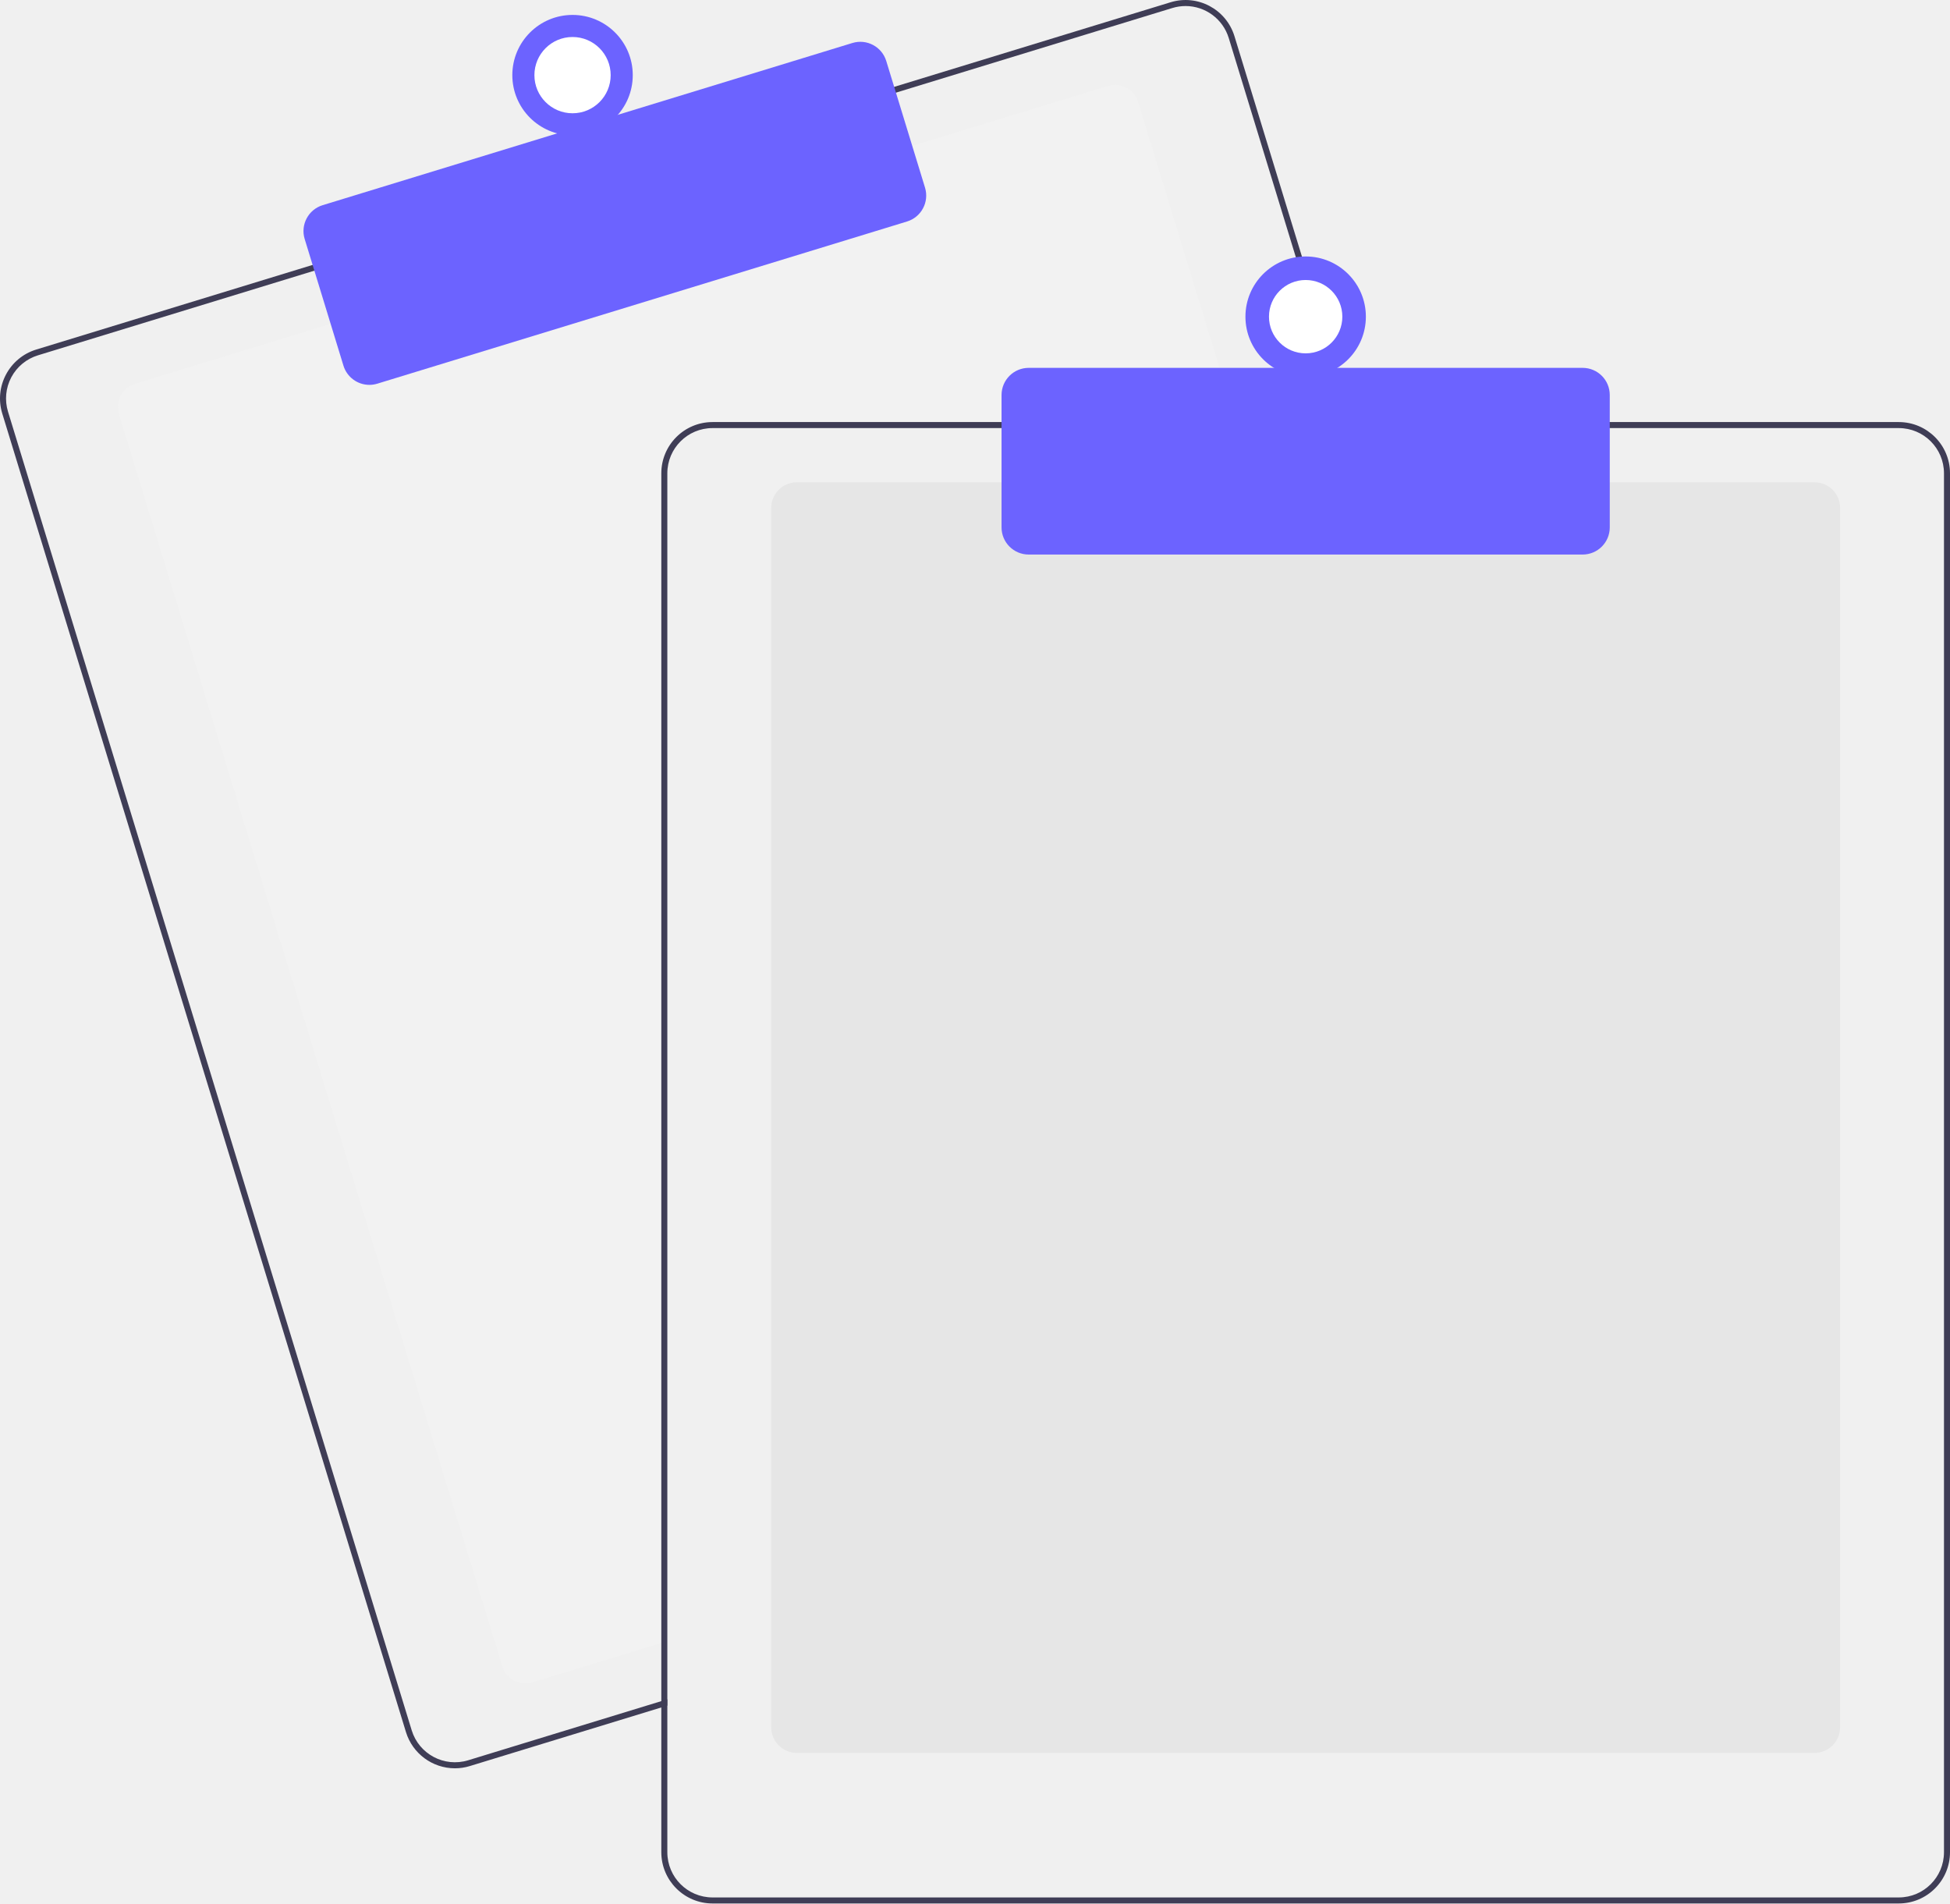
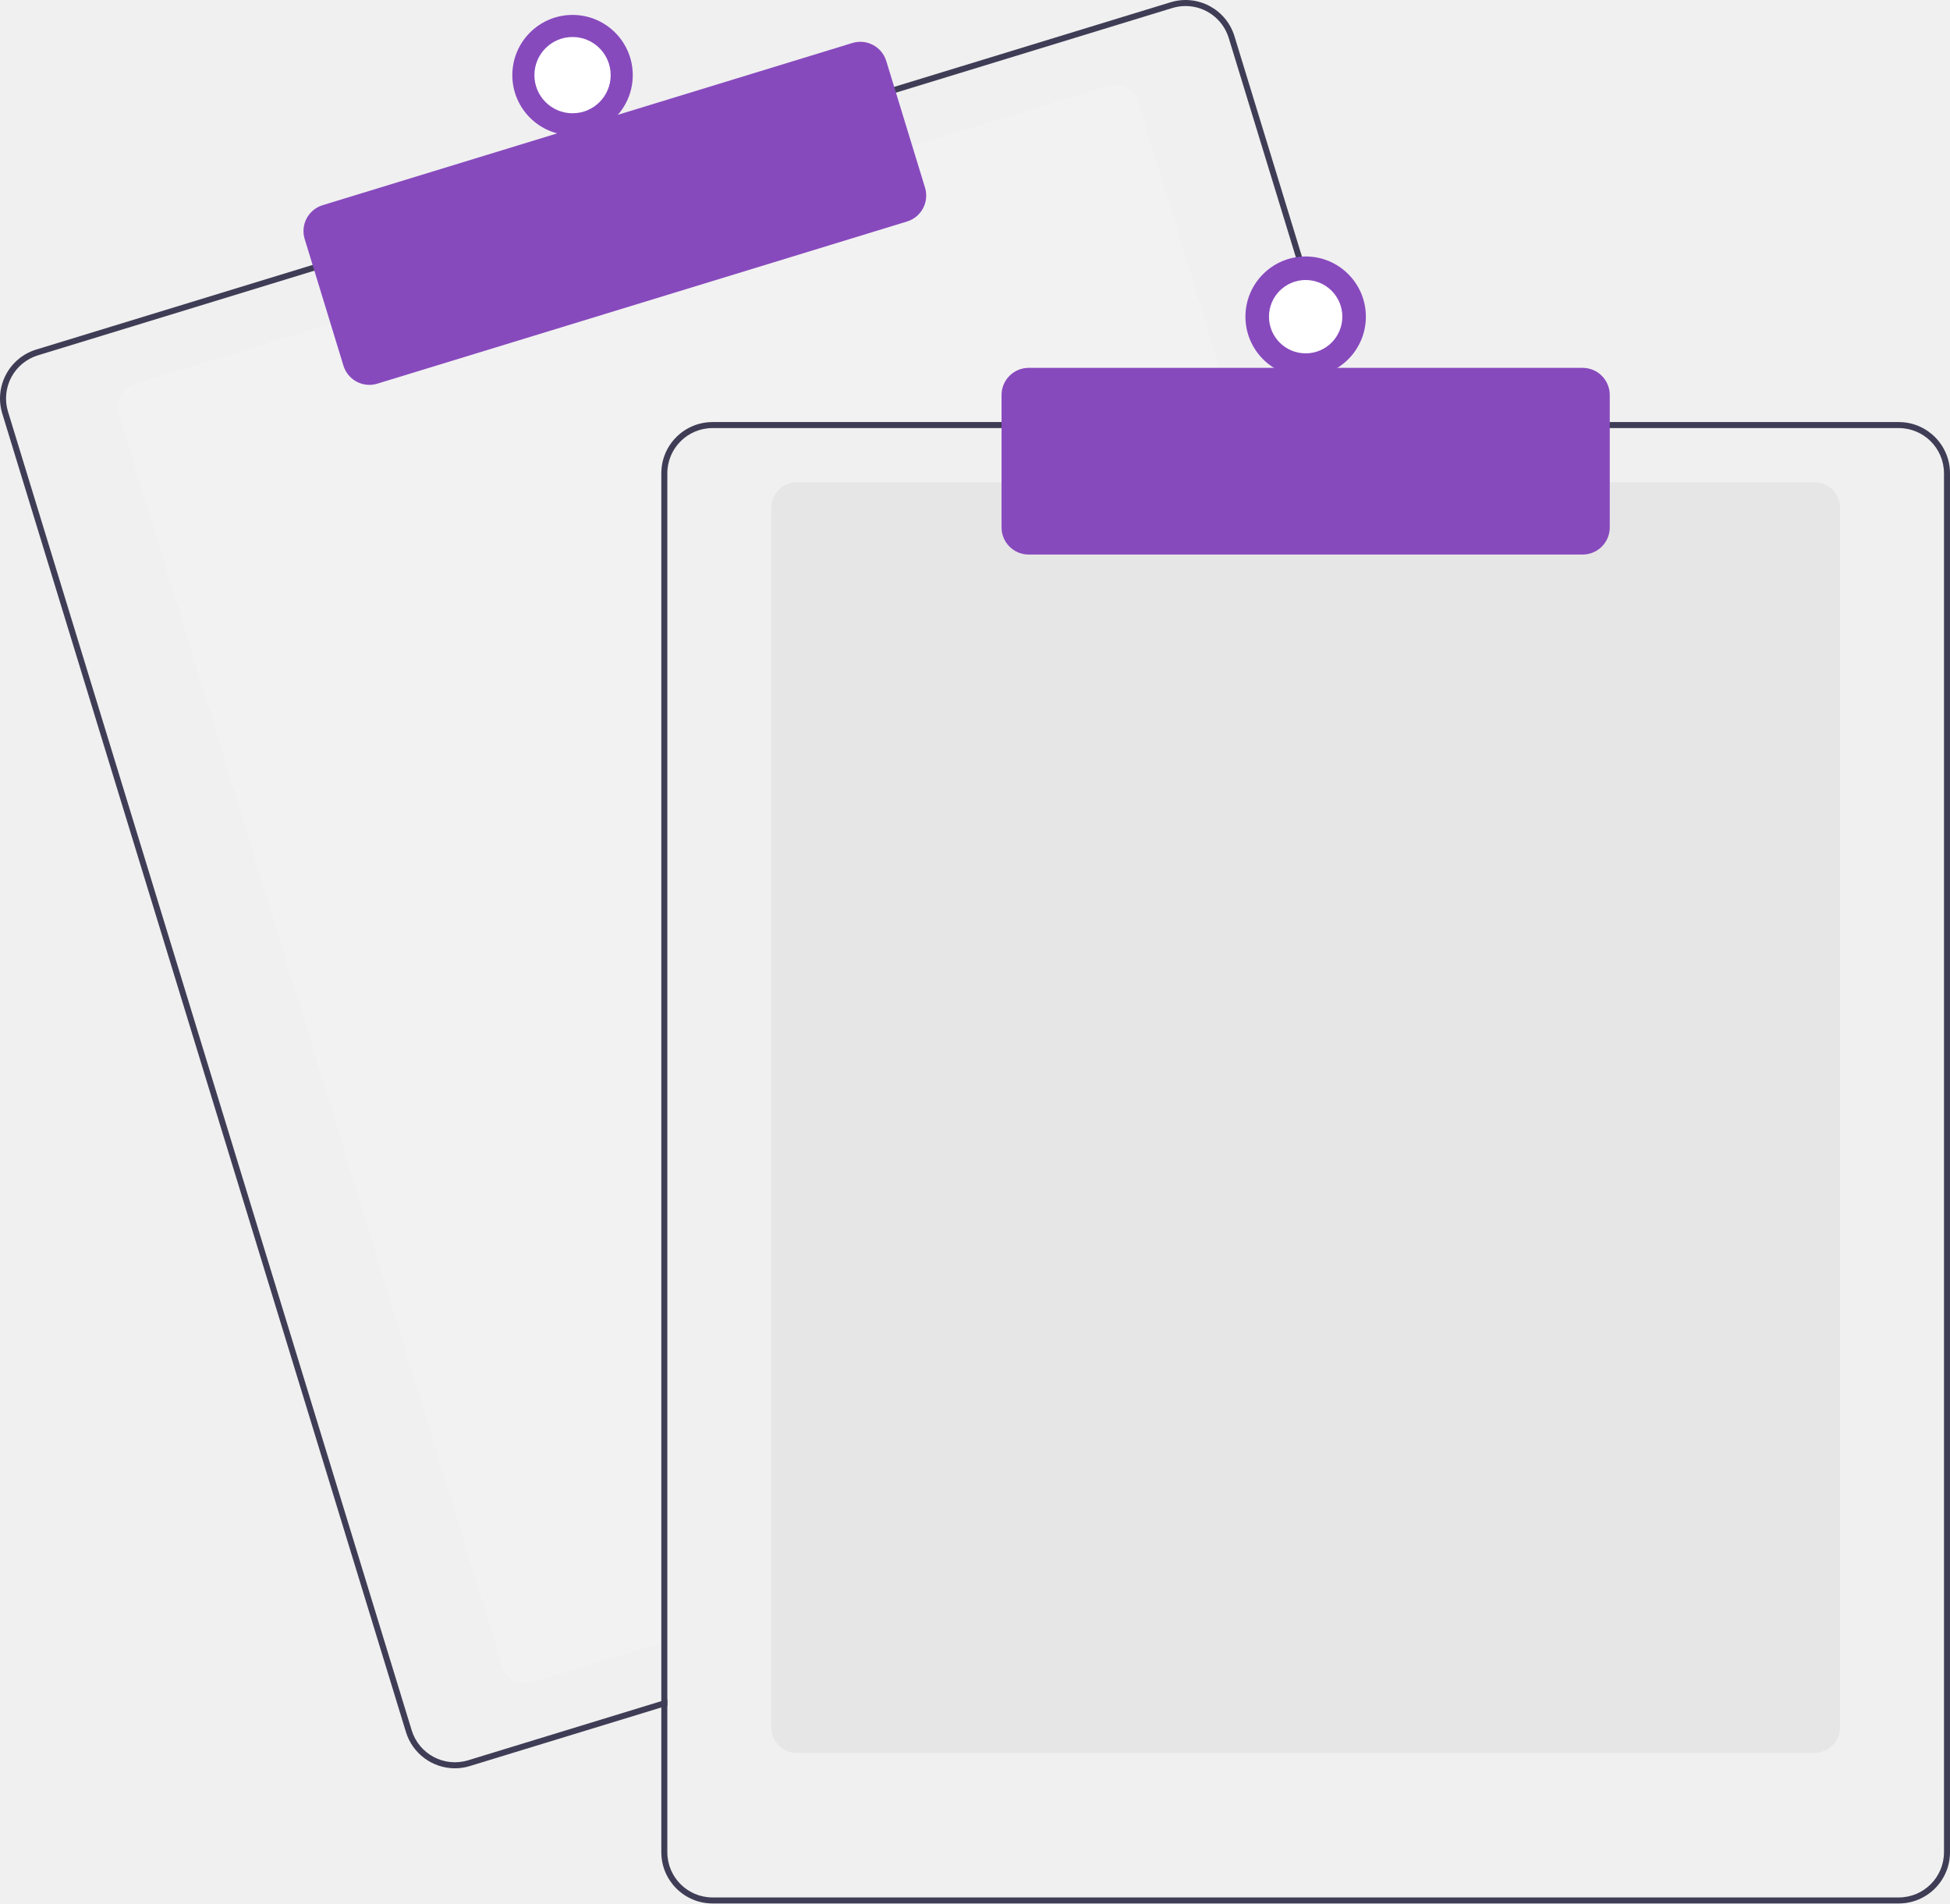
<svg xmlns="http://www.w3.org/2000/svg" data-name="Layer 1" width="647.636" height="632.174" viewBox="0 0 647.636 632.174">
  <path d="M687.328,276.087H512.818a15.018,15.018,0,0,0-15,15v387.85l-2,.61-42.81,13.11a8.007,8.007,0,0,1-9.99-5.31L315.678,271.397a8.003,8.003,0,0,1,5.31-9.99l65.97-20.2,191.25-58.54,65.97-20.2a7.989,7.989,0,0,1,9.99,5.3l32.55,106.32Z" transform="translate(-276.1819 -133.9131)" fill="#f2f2f2" />
  <path d="M725.408,274.087l-39.23-128.14a16.994,16.994,0,0,0-21.23-11.28l-92.75,28.39L380.958,221.607l-92.75,28.4a17.015,17.015,0,0,0-11.28,21.23l134.08,437.93a17.027,17.027,0,0,0,16.26,12.03,16.789,16.789,0,0,0,4.97-.75l63.58-19.46,2-.62v-2.09l-2,.61-64.17,19.65a15.015,15.015,0,0,1-18.73-9.95l-134.07-437.94a14.979,14.979,0,0,1,9.95-18.73l92.75-28.4,191.24-58.54,92.75-28.4a15.156,15.156,0,0,1,4.41-.66,15.015,15.015,0,0,1,14.32,10.61l39.05,127.56.62,2h2.08Z" transform="translate(-276.1819 -133.9131)" fill="#3f3d56" />
-   <path d="M398.863,261.734a9.016,9.016,0,0,1-8.611-6.367l-12.88-42.072a8.999,8.999,0,0,1,5.971-11.24l175.939-53.864a9.009,9.009,0,0,1,11.241,5.971l12.88,42.072a9.01,9.01,0,0,1-5.971,11.241L401.492,261.339A8.976,8.976,0,0,1,398.863,261.734Z" transform="translate(-276.1819 -133.9131)" fill="#6c63ff" />
-   <circle cx="190.154" cy="24.955" r="20" fill="#6c63ff" />
+   <path d="M398.863,261.734a9.016,9.016,0,0,1-8.611-6.367l-12.88-42.072a8.999,8.999,0,0,1,5.971-11.24l175.939-53.864a9.009,9.009,0,0,1,11.241,5.971l12.88,42.072a9.01,9.01,0,0,1-5.971,11.241L401.492,261.339A8.976,8.976,0,0,1,398.863,261.734Z" transform="translate(-276.1819 -133.9131)" fill="#874abd" />
+   <circle cx="190.154" cy="24.955" r="20" fill="#874abd" />
  <circle cx="190.154" cy="24.955" r="12.665" fill="#fff" />
  <path d="M878.818,716.087h-338a8.51,8.51,0,0,1-8.5-8.5v-405a8.51,8.51,0,0,1,8.5-8.5h338a8.51,8.51,0,0,1,8.5,8.5v405A8.51,8.51,0,0,1,878.818,716.087Z" transform="translate(-276.1819 -133.9131)" fill="#e6e6e6" />
  <path d="M723.318,274.087h-210.5a17.024,17.024,0,0,0-17,17v407.8l2-.61v-407.19a15.018,15.018,0,0,1,15-15H723.938Zm183.5,0h-394a17.024,17.024,0,0,0-17,17v458a17.024,17.024,0,0,0,17,17h394a17.024,17.024,0,0,0,17-17v-458A17.024,17.024,0,0,0,906.818,274.087Zm15,475a15.018,15.018,0,0,1-15,15h-394a15.018,15.018,0,0,1-15-15v-458a15.018,15.018,0,0,1,15-15h394a15.018,15.018,0,0,1,15,15Z" transform="translate(-276.1819 -133.9131)" fill="#3f3d56" />
-   <path d="M801.818,318.087h-184a9.01,9.01,0,0,1-9-9v-44a9.01,9.01,0,0,1,9-9h184a9.01,9.01,0,0,1,9,9v44A9.01,9.01,0,0,1,801.818,318.087Z" transform="translate(-276.1819 -133.9131)" fill="#6c63ff" />
-   <circle cx="433.636" cy="105.174" r="20" fill="#6c63ff" />
+   <path d="M801.818,318.087h-184a9.01,9.01,0,0,1-9-9v-44a9.01,9.01,0,0,1,9-9h184a9.01,9.01,0,0,1,9,9v44A9.01,9.01,0,0,1,801.818,318.087Z" transform="translate(-276.1819 -133.9131)" fill="#874abd" />
+   <circle cx="433.636" cy="105.174" r="20" fill="#874abd" />
  <circle cx="433.636" cy="105.174" r="12.182" fill="#fff" />
</svg>
